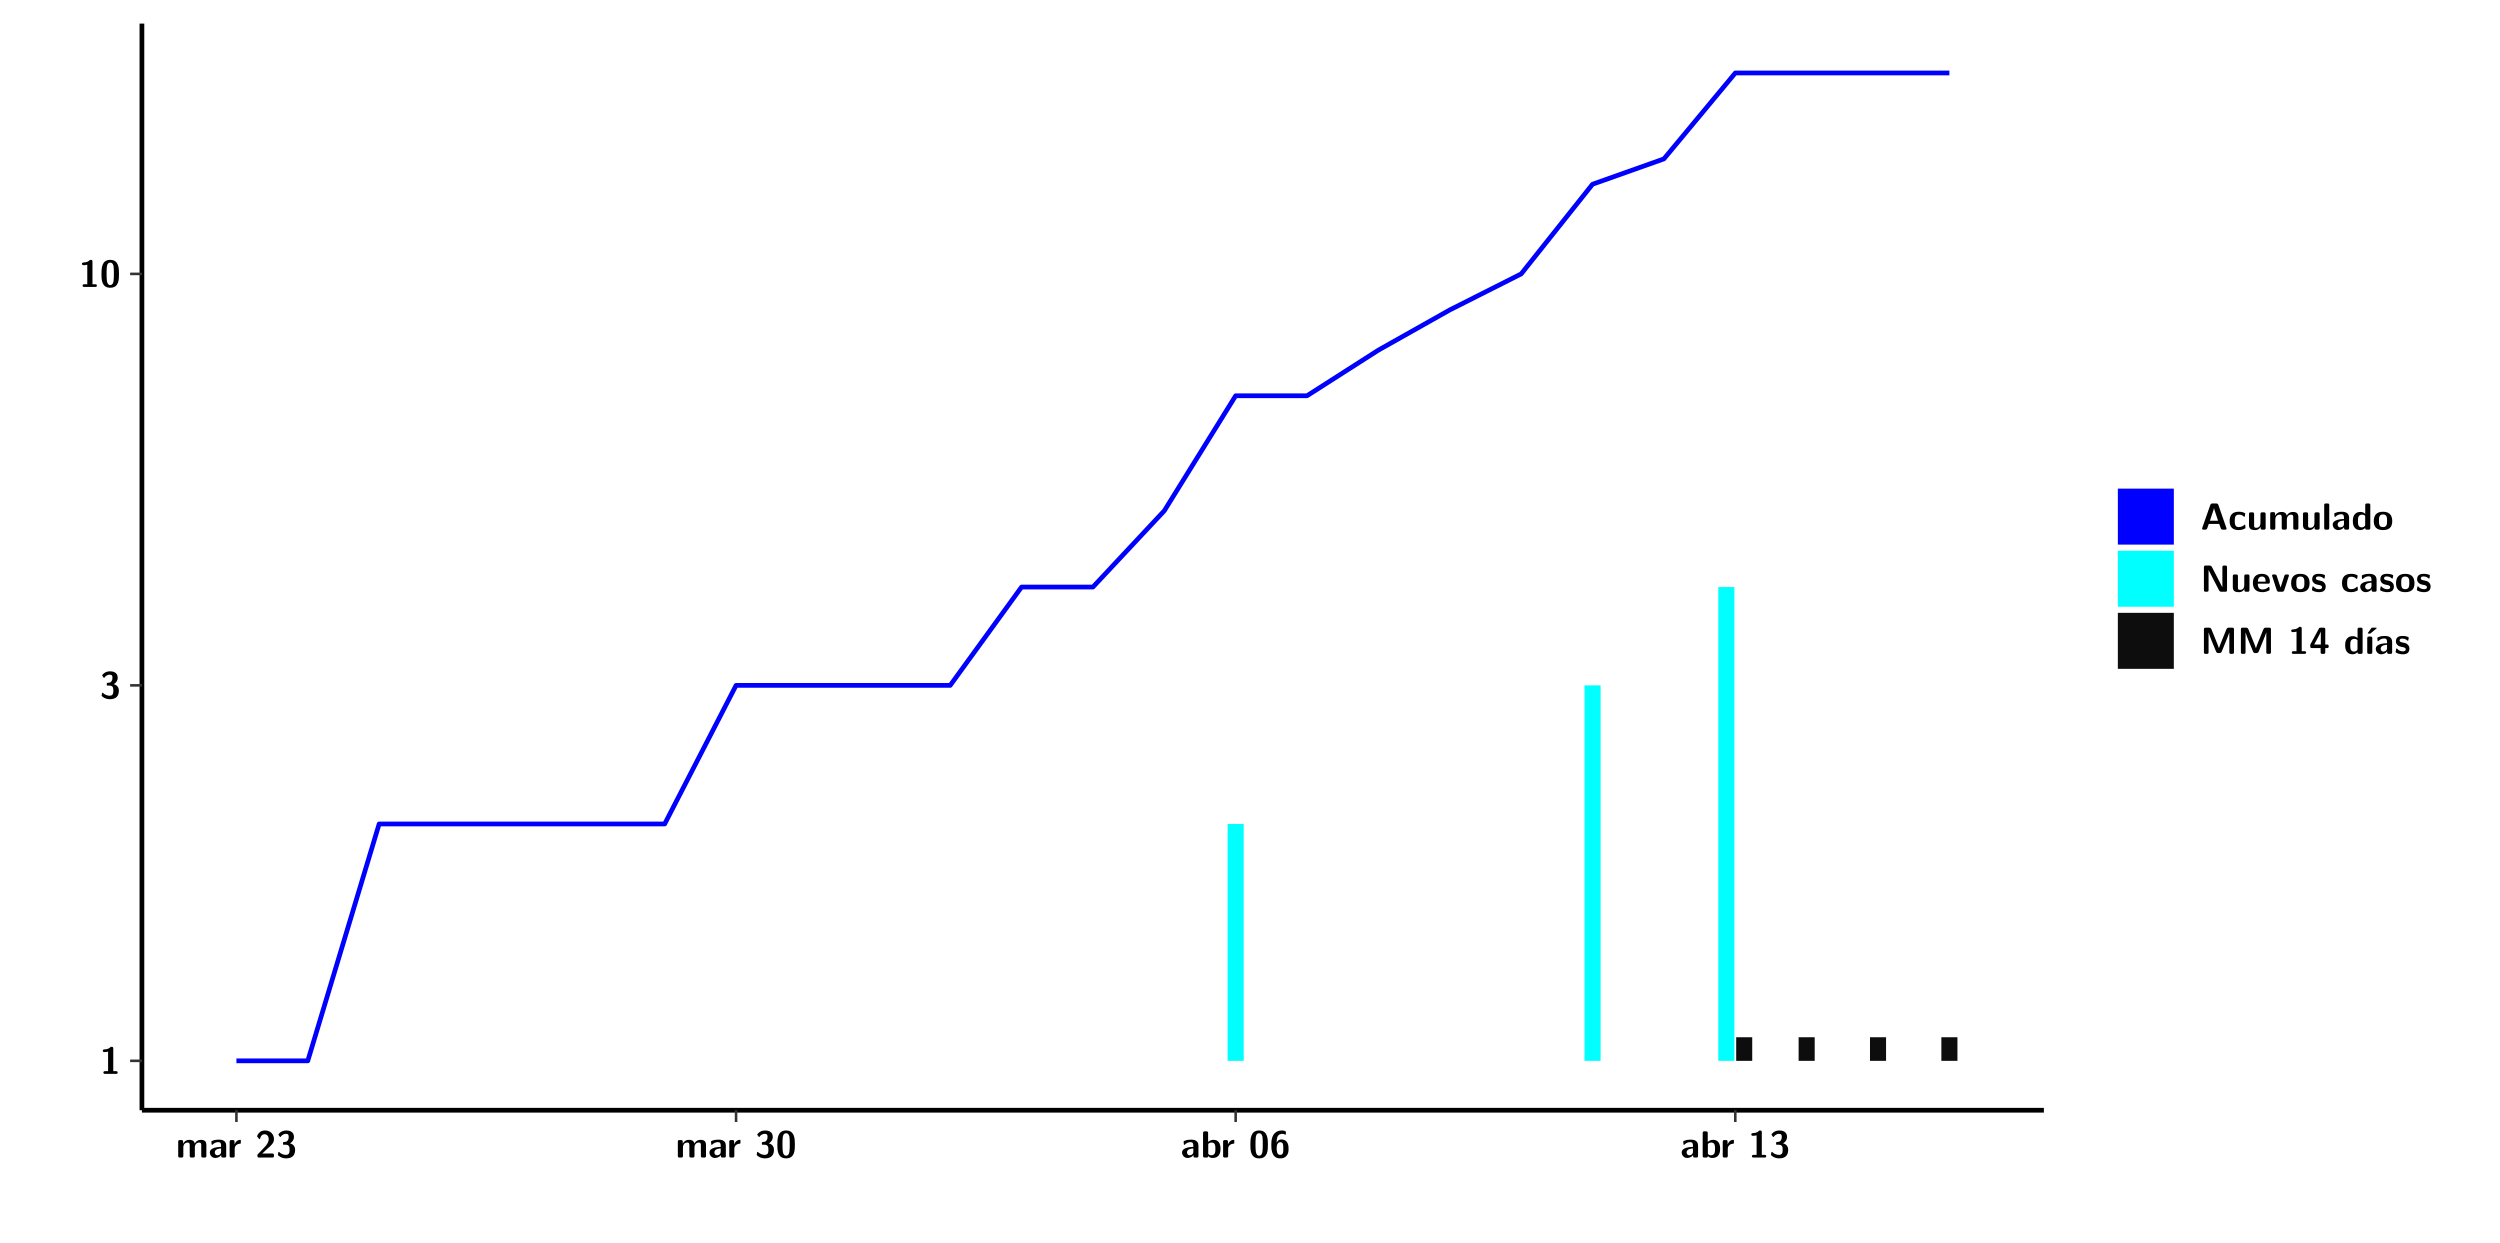
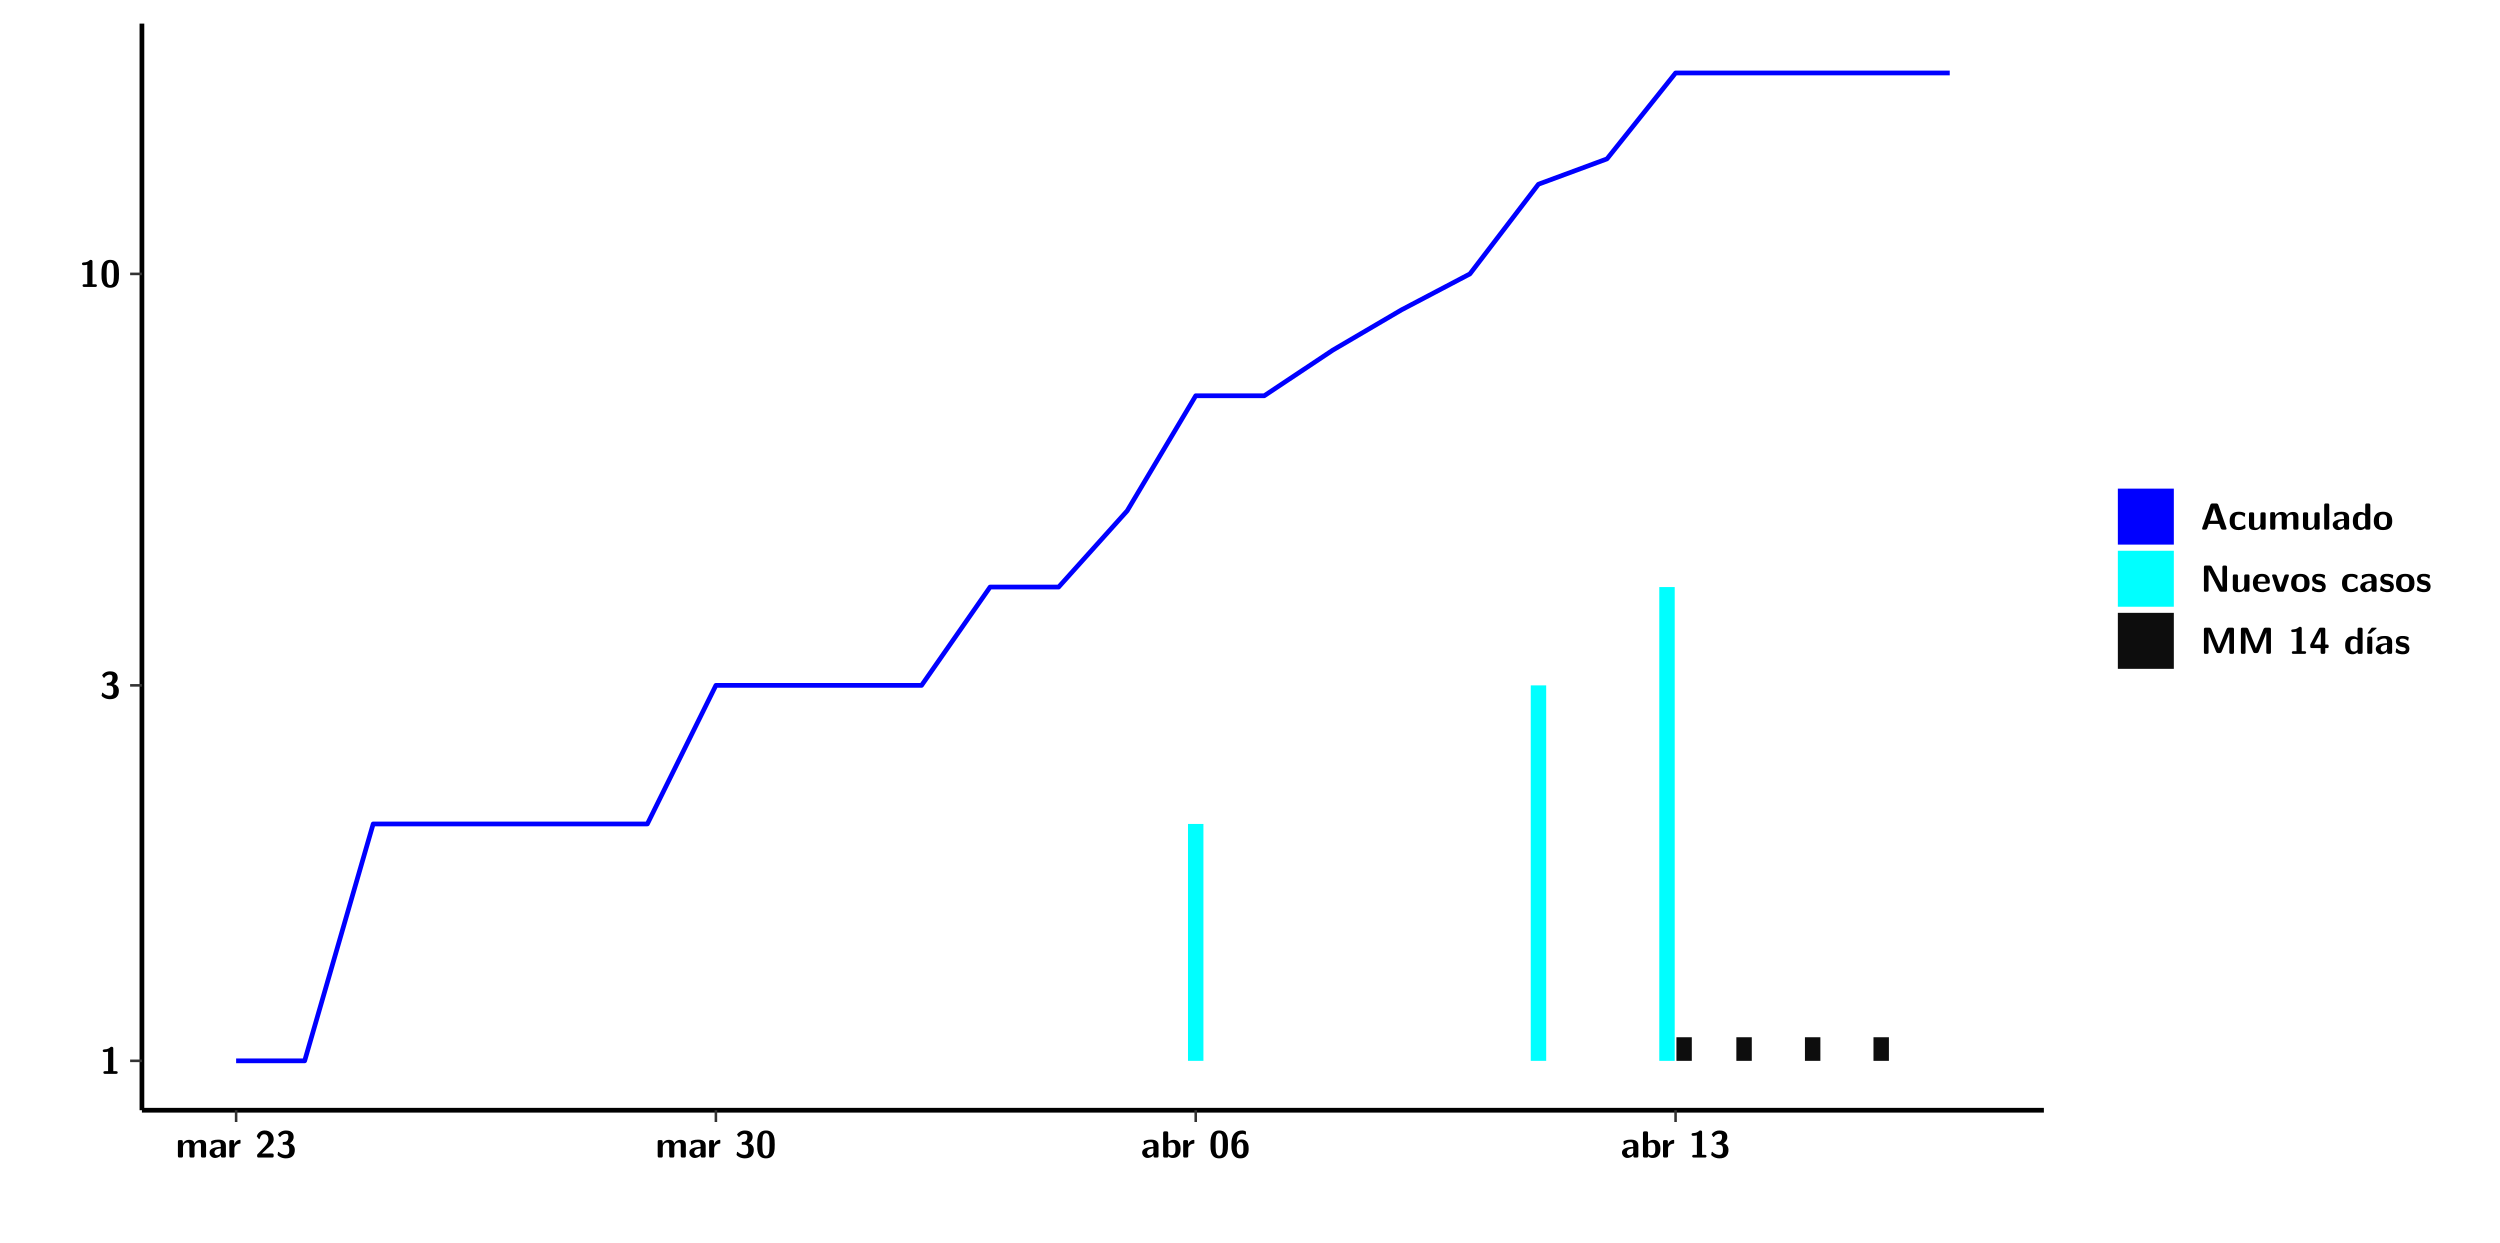
<svg xmlns="http://www.w3.org/2000/svg" xmlns:xlink="http://www.w3.org/1999/xlink" width="579.653pt" height="288pt" viewBox="0 0 579.653 288" version="1.1">
  <defs>
    <g>
      <symbol overflow="visible" id="glyph0-0">
        <path style="stroke:none;" d="" />
      </symbol>
      <symbol overflow="visible" id="glyph0-1">
        <path style="stroke:none;" d="M 3.109 -5.859 C 3.109 -6.016 3.109 -6.281 2.719 -6.281 C 2.547 -6.281 2.516 -6.266 2.406 -6.156 C 2.25 -6.016 1.922 -5.688 1.047 -5.672 C 0.891 -5.672 0.672 -5.609 0.672 -5.359 C 0.672 -5.047 0.969 -5.047 1.094 -5.047 C 1.344 -5.047 1.656 -5.078 1.906 -5.156 L 1.906 -0.625 L 1.234 -0.625 C 1.109 -0.625 0.812 -0.625 0.812 -0.312 C 0.812 0 1.109 0 1.234 0 L 3.719 0 C 3.828 0 4.141 0 4.141 -0.312 C 4.141 -0.625 3.828 -0.625 3.719 -0.625 L 3.109 -0.625 Z M 3.109 -5.859 " />
      </symbol>
      <symbol overflow="visible" id="glyph0-2">
        <path style="stroke:none;" d="M 0.844 -4.859 C 0.906 -4.766 0.953 -4.766 0.969 -4.766 C 1.031 -4.766 1.047 -4.797 1.094 -4.859 C 1.547 -5.5 2.172 -5.5 2.281 -5.5 C 2.844 -5.5 2.922 -5.203 2.922 -4.781 C 2.922 -4.656 2.922 -4.234 2.641 -3.906 C 2.438 -3.656 2.219 -3.641 1.953 -3.625 C 1.859 -3.609 1.688 -3.609 1.672 -3.578 C 1.609 -3.562 1.609 -3.5 1.609 -3.359 L 1.609 -3.203 C 1.609 -2.984 1.609 -2.969 1.844 -2.969 L 2.219 -2.969 C 3.031 -2.969 3.125 -2.469 3.125 -1.797 C 3.125 -1.203 3.062 -0.625 2.266 -0.625 C 1.984 -0.625 1.328 -0.688 0.75 -1.25 C 0.672 -1.328 0.656 -1.328 0.625 -1.328 C 0.531 -1.328 0.516 -1.25 0.516 -1.234 C 0.516 -1.234 0.406 -0.672 0.406 -0.625 C 0.406 -0.516 1.156 0.188 2.312 0.188 C 3.812 0.188 4.406 -0.609 4.406 -1.781 C 4.406 -2.562 3.984 -3.109 3.203 -3.297 C 3.906 -3.688 4.141 -4.266 4.141 -4.766 C 4.141 -6.156 2.891 -6.281 2.328 -6.281 C 1.125 -6.281 0.531 -5.422 0.531 -5.344 C 0.531 -5.297 0.594 -5.219 0.594 -5.219 Z M 0.844 -4.859 " />
      </symbol>
      <symbol overflow="visible" id="glyph0-3">
        <path style="stroke:none;" d="M 4.438 -3 C 4.438 -4.203 4.438 -6.281 2.406 -6.281 C 0.375 -6.281 0.375 -4.219 0.375 -3 C 0.375 -1.812 0.375 0.188 2.406 0.188 C 4.438 0.188 4.438 -1.781 4.438 -3 Z M 2.406 -0.438 C 1.75 -0.438 1.656 -1.25 1.625 -1.484 C 1.562 -1.953 1.562 -2.766 1.562 -3.125 C 1.562 -3.641 1.562 -4.203 1.625 -4.641 C 1.641 -4.875 1.734 -5.641 2.406 -5.641 C 3.047 -5.641 3.156 -4.906 3.188 -4.734 C 3.25 -4.281 3.25 -3.594 3.25 -3.125 C 3.25 -2.625 3.25 -1.953 3.188 -1.469 C 3.156 -1.234 3.062 -0.438 2.406 -0.438 Z M 2.406 -0.438 " />
      </symbol>
      <symbol overflow="visible" id="glyph0-4">
        <path style="stroke:none;" d="M 7.062 -2.844 C 7.062 -3.75 6.672 -4.109 5.781 -4.109 C 5.156 -4.109 4.688 -3.828 4.359 -3.25 C 4.219 -4.078 3.484 -4.109 3.109 -4.109 C 2.938 -4.109 2.578 -4.109 2.188 -3.828 C 1.906 -3.625 1.734 -3.344 1.672 -3.203 L 1.672 -3.641 C 1.672 -3.922 1.609 -4.062 1.25 -4.062 L 0.953 -4.062 C 0.625 -4.062 0.531 -3.969 0.531 -3.641 L 0.531 -0.422 C 0.531 -0.109 0.625 0 0.953 0 L 1.297 0 C 1.625 0 1.719 -0.109 1.719 -0.422 L 1.719 -2.359 C 1.719 -3.141 2.25 -3.484 2.688 -3.484 C 3.109 -3.484 3.203 -3.297 3.203 -2.828 L 3.203 -0.422 C 3.203 -0.109 3.297 0 3.625 0 L 3.969 0 C 4.297 0 4.391 -0.109 4.391 -0.422 L 4.391 -2.359 C 4.391 -3.141 4.922 -3.484 5.359 -3.484 C 5.781 -3.484 5.875 -3.297 5.875 -2.828 L 5.875 -0.422 C 5.875 -0.109 5.969 0 6.297 0 L 6.641 0 C 6.984 0 7.062 -0.109 7.062 -0.422 Z M 7.062 -2.844 " />
      </symbol>
      <symbol overflow="visible" id="glyph0-5">
        <path style="stroke:none;" d="M 4.062 -2.766 C 4.062 -4.156 2.734 -4.156 2.297 -4.156 C 1.891 -4.156 1.453 -4.125 0.859 -3.891 C 0.672 -3.797 0.625 -3.781 0.625 -3.688 C 0.625 -3.625 0.688 -3.109 0.688 -3.047 C 0.703 -2.984 0.75 -2.938 0.812 -2.938 C 0.844 -2.938 0.875 -2.969 0.906 -3 C 1.281 -3.391 1.719 -3.578 2.266 -3.578 C 2.734 -3.578 2.875 -3.297 2.875 -2.781 L 2.875 -2.469 C 2.562 -2.469 0.266 -2.453 0.266 -1.172 C 0.266 -0.547 0.766 0.094 1.531 0.094 C 1.828 0.094 2.484 0.016 2.906 -0.594 L 2.906 -0.422 C 2.906 -0.141 2.969 0 3.328 0 L 3.641 0 C 3.984 0 4.062 -0.109 4.062 -0.422 Z M 2.875 -1.344 C 2.875 -0.531 2.047 -0.531 2.016 -0.531 C 1.641 -0.531 1.406 -0.844 1.406 -1.188 C 1.406 -2.047 2.625 -2.109 2.875 -2.109 Z M 2.875 -1.344 " />
      </symbol>
      <symbol overflow="visible" id="glyph0-6">
        <path style="stroke:none;" d="M 1.703 -2.016 C 1.703 -2.844 2.391 -3.188 2.938 -3.219 C 3.109 -3.234 3.125 -3.234 3.125 -3.469 L 3.125 -3.875 C 3.125 -4.047 3.125 -4.109 2.969 -4.109 C 2.719 -4.109 2.078 -4.031 1.672 -3.078 L 1.656 -3.078 L 1.656 -3.641 C 1.656 -3.922 1.594 -4.062 1.234 -4.062 L 0.953 -4.062 C 0.641 -4.062 0.531 -3.969 0.531 -3.641 L 0.531 -0.422 C 0.531 -0.109 0.625 0 0.953 0 L 1.281 0 C 1.609 0 1.703 -0.109 1.703 -0.422 Z M 1.703 -2.016 " />
      </symbol>
      <symbol overflow="visible" id="glyph0-7">
        <path style="stroke:none;" d="M 0.562 -0.75 C 0.484 -0.656 0.484 -0.641 0.484 -0.484 L 0.484 -0.422 C 0.484 -0.109 0.578 0 0.906 0 L 3.906 0 C 4.25 0 4.328 -0.109 4.328 -0.422 L 4.328 -0.531 C 4.328 -0.672 4.328 -0.828 4.141 -0.906 C 4.078 -0.953 3.797 -0.953 3.625 -0.953 C 3.438 -0.953 3.219 -0.938 3.031 -0.938 L 1.609 -0.938 L 2.766 -2.031 C 2.906 -2.141 3.234 -2.422 3.359 -2.547 C 3.844 -3.016 4.328 -3.484 4.328 -4.266 C 4.328 -5.328 3.562 -6.281 2.266 -6.281 C 1.969 -6.281 1.469 -6.234 1.047 -5.891 C 0.969 -5.828 0.562 -5.516 0.406 -4.922 L 0.844 -4.359 C 0.891 -4.297 0.922 -4.266 0.984 -4.266 C 1.062 -4.266 1.078 -4.328 1.109 -4.422 C 1.281 -5.031 1.578 -5.406 2.141 -5.406 C 2.828 -5.406 3.109 -4.781 3.109 -4.25 C 3.109 -3.688 2.766 -3.094 2.25 -2.531 Z M 0.562 -0.75 " />
      </symbol>
      <symbol overflow="visible" id="glyph0-8">
        <path style="stroke:none;" d="M 1.703 -5.656 C 1.703 -5.938 1.641 -6.078 1.281 -6.078 L 0.953 -6.078 C 0.641 -6.078 0.531 -5.984 0.531 -5.656 L 0.531 -0.422 C 0.531 -0.109 0.625 0 0.953 0 L 1.312 0 C 1.453 0 1.719 0 1.734 -0.344 C 2.125 0.094 2.578 0.094 2.719 0.094 C 4.578 0.094 4.578 -1.594 4.578 -2.031 C 4.578 -2.453 4.578 -4.109 2.938 -4.109 C 2.219 -4.109 1.781 -3.703 1.703 -3.625 Z M 1.734 -3.172 C 1.844 -3.281 2.109 -3.484 2.5 -3.484 C 3.391 -3.484 3.391 -2.672 3.391 -2.016 C 3.391 -1.375 3.391 -0.531 2.406 -0.531 C 2.047 -0.531 1.828 -0.75 1.734 -0.875 Z M 1.734 -3.172 " />
      </symbol>
      <symbol overflow="visible" id="glyph0-9">
        <path style="stroke:none;" d="M 3.781 -5.859 C 3.781 -6.062 3.781 -6.078 3.484 -6.188 C 3.25 -6.281 3.016 -6.281 2.922 -6.281 C 0.406 -6.281 0.406 -3.75 0.406 -2.984 C 0.406 -2.078 0.406 0.188 2.453 0.188 C 3.125 0.188 3.547 0.031 3.906 -0.375 C 4.359 -0.891 4.406 -1.391 4.406 -2.062 C 4.406 -2.562 4.406 -4.203 2.703 -4.203 C 2.219 -4.203 1.859 -3.922 1.625 -3.422 C 1.672 -4.203 1.688 -4.406 1.812 -4.75 C 2.062 -5.422 2.641 -5.5 2.953 -5.5 C 3.109 -5.5 3.344 -5.469 3.547 -5.359 C 3.609 -5.312 3.641 -5.297 3.688 -5.297 C 3.781 -5.297 3.781 -5.406 3.781 -5.531 Z M 2.438 -0.625 C 1.75 -0.625 1.641 -1.422 1.641 -2.172 C 1.641 -2.906 1.859 -3.562 2.484 -3.562 C 3.188 -3.562 3.188 -2.938 3.188 -2.078 C 3.188 -1.219 3.188 -0.625 2.438 -0.625 Z M 2.438 -0.625 " />
      </symbol>
      <symbol overflow="visible" id="glyph0-10">
        <path style="stroke:none;" d="M 4.156 -5.703 C 4.031 -6.078 3.766 -6.078 3.594 -6.078 L 2.828 -6.078 C 2.641 -6.078 2.391 -6.078 2.266 -5.703 L 0.406 -0.406 C 0.375 -0.297 0.375 -0.281 0.375 -0.234 C 0.375 0 0.594 0 0.703 0 L 1.031 0 C 1.188 0 1.453 0 1.578 -0.344 L 1.922 -1.328 L 4.344 -1.328 L 4.641 -0.484 C 4.75 -0.172 4.812 0 5.234 0 L 5.703 0 C 5.828 0 6.047 0 6.047 -0.234 C 6.047 -0.281 6.047 -0.297 6 -0.406 Z M 2.812 -3.938 C 2.938 -4.328 3.062 -4.656 3.125 -4.969 L 3.141 -4.969 C 3.188 -4.766 3.188 -4.75 3.25 -4.547 L 4.078 -2.078 L 2.188 -2.078 Z M 2.812 -3.938 " />
      </symbol>
      <symbol overflow="visible" id="glyph0-11">
        <path style="stroke:none;" d="M 4 -0.438 C 4 -0.531 3.969 -0.938 3.953 -1.047 C 3.953 -1.078 3.938 -1.172 3.844 -1.172 C 3.812 -1.172 3.797 -1.172 3.703 -1.078 C 3.562 -0.953 3.141 -0.594 2.422 -0.594 C 1.516 -0.594 1.516 -1.469 1.516 -2.031 C 1.516 -2.75 1.562 -3.484 2.453 -3.484 C 3.031 -3.484 3.266 -3.344 3.578 -3.078 C 3.688 -2.984 3.703 -2.984 3.734 -2.984 C 3.828 -2.984 3.844 -3.062 3.844 -3.094 C 3.859 -3.172 3.953 -3.656 3.953 -3.703 C 3.953 -3.781 3.891 -3.812 3.75 -3.891 C 3.328 -4.078 3.062 -4.156 2.453 -4.156 C 1.141 -4.156 0.328 -3.547 0.328 -2.016 C 0.328 -0.562 1.078 0.094 2.406 0.094 C 2.641 0.094 3.172 0.094 3.75 -0.203 C 4 -0.344 4 -0.344 4 -0.438 Z M 4 -0.438 " />
      </symbol>
      <symbol overflow="visible" id="glyph0-12">
        <path style="stroke:none;" d="M 4.391 -3.594 C 4.391 -3.875 4.328 -4.016 3.969 -4.016 L 3.609 -4.016 C 3.281 -4.016 3.188 -3.906 3.188 -3.594 L 3.188 -1.516 C 3.188 -0.938 2.891 -0.438 2.266 -0.438 C 1.766 -0.438 1.719 -0.562 1.719 -1.031 L 1.719 -3.594 C 1.719 -3.875 1.656 -4.016 1.297 -4.016 L 0.953 -4.016 C 0.625 -4.016 0.531 -3.922 0.531 -3.594 L 0.531 -1.109 C 0.531 -0.172 1.031 0.094 1.953 0.094 C 2.188 0.094 2.812 0.094 3.219 -0.656 L 3.219 -0.422 C 3.219 -0.141 3.281 0 3.641 0 L 3.969 0 C 4.297 0 4.391 -0.109 4.391 -0.422 Z M 4.391 -3.594 " />
      </symbol>
      <symbol overflow="visible" id="glyph0-13">
        <path style="stroke:none;" d="M 1.703 -5.656 C 1.703 -5.938 1.641 -6.078 1.281 -6.078 L 0.953 -6.078 C 0.641 -6.078 0.531 -5.984 0.531 -5.656 L 0.531 -0.422 C 0.531 -0.109 0.625 0 0.953 0 L 1.281 0 C 1.609 0 1.703 -0.109 1.703 -0.422 Z M 1.703 -5.656 " />
      </symbol>
      <symbol overflow="visible" id="glyph0-14">
        <path style="stroke:none;" d="M 4.375 -5.656 C 4.375 -5.938 4.312 -6.078 3.953 -6.078 L 3.625 -6.078 C 3.297 -6.078 3.203 -5.969 3.203 -5.656 L 3.203 -3.672 C 2.812 -4.047 2.375 -4.109 2.109 -4.109 C 0.328 -4.109 0.328 -2.422 0.328 -2 C 0.328 -1.594 0.328 0.094 2.062 0.094 C 2.422 0.094 2.812 -0.016 3.188 -0.406 C 3.188 -0.094 3.297 0 3.609 0 L 3.953 0 C 4.281 0 4.375 -0.109 4.375 -0.422 Z M 3.188 -1.094 C 3.188 -0.953 3.188 -0.875 2.922 -0.688 C 2.703 -0.547 2.5 -0.531 2.406 -0.531 C 1.516 -0.531 1.516 -1.344 1.516 -2 C 1.516 -2.656 1.516 -3.484 2.5 -3.484 C 2.75 -3.484 2.984 -3.391 3.188 -3.203 Z M 3.188 -1.094 " />
      </symbol>
      <symbol overflow="visible" id="glyph0-15">
        <path style="stroke:none;" d="M 4.547 -1.969 C 4.547 -3.406 3.844 -4.156 2.406 -4.156 C 0.953 -4.156 0.266 -3.391 0.266 -1.969 C 0.266 -0.547 1.031 0.094 2.406 0.094 C 3.781 0.094 4.547 -0.531 4.547 -1.969 Z M 2.406 -0.594 C 1.469 -0.594 1.469 -1.375 1.469 -2.078 C 1.469 -2.75 1.469 -3.531 2.406 -3.531 C 3.344 -3.531 3.344 -2.766 3.344 -2.078 C 3.344 -1.391 3.344 -0.594 2.406 -0.594 Z M 2.406 -0.594 " />
      </symbol>
      <symbol overflow="visible" id="glyph0-16">
        <path style="stroke:none;" d="M 2.656 -5.734 C 2.469 -6.078 2.203 -6.078 2.031 -6.078 L 1.219 -6.078 C 0.906 -6.078 0.797 -5.984 0.797 -5.656 L 0.797 -0.422 C 0.797 -0.109 0.891 0 1.219 0 L 1.453 0 C 1.781 0 1.875 -0.109 1.875 -0.422 L 1.875 -5.016 L 1.891 -5.016 L 4.297 -0.344 C 4.484 0 4.75 0 4.922 0 L 5.734 0 C 6.062 0 6.156 -0.109 6.156 -0.422 L 6.156 -5.656 C 6.156 -5.938 6.094 -6.078 5.734 -6.078 L 5.5 -6.078 C 5.156 -6.078 5.078 -5.969 5.078 -5.656 L 5.078 -1.062 L 5.062 -1.062 Z M 2.656 -5.734 " />
      </symbol>
      <symbol overflow="visible" id="glyph0-17">
        <path style="stroke:none;" d="M 3.781 -1.875 C 3.984 -1.875 4.203 -1.891 4.203 -2.281 C 4.203 -3.406 3.672 -4.156 2.359 -4.156 C 0.969 -4.156 0.266 -3.375 0.266 -2.047 C 0.266 -0.609 1.109 0.094 2.484 0.094 C 2.812 0.094 3.312 0.047 3.891 -0.234 C 4.078 -0.328 4.141 -0.359 4.141 -0.469 C 4.141 -0.531 4.125 -0.781 4.109 -0.844 C 4.078 -1.125 4.062 -1.125 3.984 -1.125 C 3.953 -1.125 3.938 -1.125 3.844 -1.047 C 3.328 -0.594 2.797 -0.531 2.516 -0.531 C 1.531 -0.531 1.422 -1.312 1.391 -1.875 Z M 1.406 -2.344 C 1.422 -2.875 1.609 -3.531 2.359 -3.531 C 3.062 -3.531 3.203 -3.031 3.219 -2.344 Z M 1.406 -2.344 " />
      </symbol>
      <symbol overflow="visible" id="glyph0-18">
        <path style="stroke:none;" d="M 4.109 -3.609 C 4.141 -3.719 4.141 -3.75 4.141 -3.766 C 4.141 -4.016 3.922 -4.016 3.797 -4.016 L 3.609 -4.016 C 3.25 -4.016 3.141 -3.891 3.062 -3.641 L 2.203 -0.984 L 1.328 -3.641 C 1.266 -3.828 1.203 -4.016 0.781 -4.016 L 0.578 -4.016 C 0.453 -4.016 0.234 -4.016 0.234 -3.766 C 0.234 -3.75 0.234 -3.719 0.266 -3.609 L 1.312 -0.375 C 1.438 0 1.703 0 1.859 0 L 2.5 0 C 2.672 0 2.938 0 3.062 -0.375 Z M 4.109 -3.609 " />
      </symbol>
      <symbol overflow="visible" id="glyph0-19">
        <path style="stroke:none;" d="M 3.469 -1.234 C 3.469 -1.734 3.203 -2.031 3.047 -2.172 C 2.703 -2.484 2.391 -2.547 2.031 -2.609 C 1.547 -2.703 1.188 -2.766 1.188 -3.109 C 1.188 -3.469 1.484 -3.547 1.828 -3.547 C 2.406 -3.547 2.719 -3.328 2.953 -3.125 C 3.047 -3.047 3.062 -3.047 3.094 -3.047 C 3.188 -3.047 3.203 -3.125 3.203 -3.156 C 3.219 -3.219 3.312 -3.719 3.312 -3.766 C 3.312 -3.906 2.844 -4.031 2.75 -4.062 C 2.406 -4.156 2.125 -4.156 1.891 -4.156 C 1.5 -4.156 0.328 -4.156 0.328 -2.906 C 0.328 -2.484 0.516 -2.219 0.75 -2 C 1.062 -1.734 1.406 -1.672 1.906 -1.562 C 2.156 -1.531 2.609 -1.453 2.609 -1.062 C 2.609 -0.656 2.266 -0.594 1.922 -0.594 C 1.531 -0.594 1.047 -0.703 0.625 -1.188 C 0.594 -1.234 0.562 -1.266 0.516 -1.266 C 0.422 -1.266 0.406 -1.188 0.391 -1.125 C 0.375 -1.016 0.266 -0.516 0.266 -0.422 C 0.266 -0.266 0.922 -0.062 0.922 -0.047 C 1.406 0.094 1.766 0.094 1.922 0.094 C 2.359 0.094 3.469 0.062 3.469 -1.234 Z M 3.469 -1.234 " />
      </symbol>
      <symbol overflow="visible" id="glyph0-20">
        <path style="stroke:none;" d="M 4.859 -2.859 C 4.688 -2.422 4.359 -1.609 4.281 -1.312 C 4.203 -1.625 3.844 -2.484 3.656 -2.953 L 2.531 -5.719 C 2.391 -6.078 2.109 -6.078 1.953 -6.078 L 1.219 -6.078 C 0.906 -6.078 0.797 -5.984 0.797 -5.656 L 0.797 -0.422 C 0.797 -0.109 0.891 0 1.219 0 L 1.453 0 C 1.781 0 1.875 -0.109 1.875 -0.422 L 1.875 -4.953 L 1.891 -4.953 C 1.984 -4.562 2.375 -3.578 2.578 -3.062 L 3.609 -0.562 C 3.766 -0.188 3.969 -0.188 4.266 -0.188 C 4.562 -0.188 4.781 -0.188 4.938 -0.562 L 6.062 -3.328 C 6.141 -3.531 6.625 -4.719 6.672 -4.953 L 6.688 -4.953 L 6.688 -0.422 C 6.688 -0.141 6.75 0 7.109 0 L 7.344 0 C 7.672 0 7.766 -0.109 7.766 -0.422 L 7.766 -5.656 C 7.766 -5.938 7.703 -6.078 7.344 -6.078 L 6.609 -6.078 C 6.391 -6.078 6.172 -6.062 6.016 -5.703 Z M 4.859 -2.859 " />
      </symbol>
      <symbol overflow="visible" id="glyph0-21">
        <path style="stroke:none;" d="M 0.344 -2.297 C 0.266 -2.172 0.266 -2.141 0.266 -1.984 L 0.266 -1.766 C 0.266 -1.484 0.328 -1.344 0.688 -1.344 L 2.672 -1.344 L 2.672 -0.422 C 2.672 -0.141 2.719 0 3.078 0 L 3.328 0 C 3.656 0 3.75 -0.109 3.75 -0.422 L 3.75 -1.344 L 4.125 -1.344 C 4.391 -1.344 4.547 -1.406 4.547 -1.75 C 4.547 -2.078 4.422 -2.172 4.125 -2.172 L 3.75 -2.172 L 3.75 -5.656 C 3.75 -5.984 3.656 -6.078 3.328 -6.078 L 2.688 -6.078 C 2.531 -6.078 2.391 -6.078 2.281 -5.875 Z M 1.188 -2.172 C 2.578 -4.75 2.672 -5.016 2.703 -5.156 L 2.719 -5.156 L 2.719 -2.172 Z M 1.188 -2.172 " />
      </symbol>
      <symbol overflow="visible" id="glyph0-22">
        <path style="stroke:none;" d="M 3.906 -5.844 C 3.953 -5.875 4 -5.922 4 -5.969 C 4 -6.078 3.906 -6.078 3.766 -6.078 L 3.047 -6.078 C 2.875 -6.078 2.859 -6.078 2.781 -5.984 L 2.031 -4.953 C 1.953 -4.859 1.953 -4.844 1.953 -4.828 C 1.953 -4.703 2.047 -4.703 2.188 -4.703 L 2.516 -4.703 Z M 3.906 -5.844 " />
      </symbol>
      <symbol overflow="visible" id="glyph0-23">
        <path style="stroke:none;" d="M 1.703 -3.594 C 1.703 -3.875 1.641 -4.016 1.281 -4.016 L 0.953 -4.016 C 0.641 -4.016 0.531 -3.922 0.531 -3.594 L 0.531 -0.422 C 0.531 -0.109 0.625 0 0.953 0 L 1.281 0 C 1.609 0 1.703 -0.109 1.703 -0.422 Z M 1.703 -3.594 " />
      </symbol>
    </g>
    <clipPath id="clip1">
      <path d="M 0 0 L 576.008 0 L 576.008 288 L 0 288 Z M 0 0 " />
    </clipPath>
    <clipPath id="clip2">
      <path d="M 32.906 5.477 L 473.898 5.477 L 473.898 257.414 L 32.906 257.414 Z M 32.906 5.477 " />
    </clipPath>
  </defs>
  <g id="surface1">
    <g clip-path="url(#clip1)" clip-rule="nonzero">
      <path style="fill-rule:nonzero;fill:rgb(100%,100%,100%);fill-opacity:1;stroke-width:0.598;stroke-linecap:round;stroke-linejoin:round;stroke:rgb(100%,100%,100%);stroke-opacity:1;stroke-miterlimit:10;" d="M 0 0 L 0 288.004 L 576.008 288.004 L 576.008 0 Z M 0 0 " transform="matrix(1,0,0,-1,0,288)" />
    </g>
    <g clip-path="url(#clip2)" clip-rule="nonzero">
      <path style=" stroke:none;fill-rule:nonzero;fill:rgb(100%,100%,100%);fill-opacity:1;" d="M 32.906 257.414 L 32.906 5.477 L 473.898 5.477 L 473.898 257.414 Z M 32.906 257.414 " />
    </g>
-     <path style=" stroke:none;fill-rule:nonzero;fill:rgb(0%,100%,100%);fill-opacity:1;" d="M 284.637 245.969 L 284.637 191.043 L 288.363 191.043 L 288.363 245.969 Z M 284.637 245.969 " />
-     <path style=" stroke:none;fill-rule:nonzero;fill:rgb(0%,100%,100%);fill-opacity:1;" d="M 367.387 245.969 L 367.387 158.914 L 371.113 158.914 L 371.113 245.969 Z M 367.387 245.969 " />
-     <path style=" stroke:none;fill-rule:nonzero;fill:rgb(0%,100%,100%);fill-opacity:1;" d="M 398.41 245.969 L 398.41 136.117 L 402.137 136.117 L 402.137 245.969 Z M 398.41 245.969 " />
-     <path style=" stroke:none;fill-rule:nonzero;fill:rgb(4.999%,4.999%,4.999%);fill-opacity:1;" d="M 402.555 245.969 L 402.555 240.496 L 406.273 240.496 L 406.273 245.969 Z M 402.555 245.969 " />
-     <path style=" stroke:none;fill-rule:nonzero;fill:rgb(4.999%,4.999%,4.999%);fill-opacity:1;" d="M 417.031 245.969 L 417.031 240.496 L 420.758 240.496 L 420.758 245.969 Z M 417.031 245.969 " />
-     <path style=" stroke:none;fill-rule:nonzero;fill:rgb(4.999%,4.999%,4.999%);fill-opacity:1;" d="M 433.578 245.969 L 433.578 240.496 L 437.305 240.496 L 437.305 245.969 Z M 433.578 245.969 " />
-     <path style=" stroke:none;fill-rule:nonzero;fill:rgb(4.999%,4.999%,4.999%);fill-opacity:1;" d="M 450.129 245.969 L 450.129 240.496 L 453.855 240.496 L 453.855 245.969 Z M 450.129 245.969 " />
-     <path style="fill:none;stroke-width:1.096;stroke-linecap:butt;stroke-linejoin:round;stroke:rgb(0%,0%,100%);stroke-opacity:1;stroke-miterlimit:10;" d="M 54.816 42.031 L 71.363 42.031 L 87.91 96.957 L 154.113 96.957 L 170.664 129.086 L 220.309 129.086 L 236.855 151.883 L 253.402 151.883 L 269.949 169.566 L 286.5 196.238 L 303.047 196.238 L 319.594 206.816 L 336.152 216.141 L 352.703 224.492 L 369.25 245.285 L 385.797 251.16 L 402.348 271.078 L 451.992 271.078 " transform="matrix(1,0,0,-1,0,288)" />
+     <path style=" stroke:none;fill-rule:nonzero;fill:rgb(0%,100%,100%);fill-opacity:1;" d="M 275.449 245.969 L 275.449 191.043 L 279.027 191.043 L 279.027 245.969 Z M 275.449 245.969 " />
+     <path style=" stroke:none;fill-rule:nonzero;fill:rgb(0%,100%,100%);fill-opacity:1;" d="M 354.922 245.969 L 354.922 158.914 L 358.5 158.914 L 358.5 245.969 Z M 354.922 245.969 " />
+     <path style=" stroke:none;fill-rule:nonzero;fill:rgb(0%,100%,100%);fill-opacity:1;" d="M 384.723 245.969 L 384.723 136.117 L 388.301 136.117 L 388.301 245.969 Z M 384.723 245.969 " />
+     <path style=" stroke:none;fill-rule:nonzero;fill:rgb(4.999%,4.999%,4.999%);fill-opacity:1;" d="M 388.699 245.969 L 388.699 240.496 L 392.266 240.496 L 392.266 245.969 Z M 388.699 245.969 " />
+     <path style=" stroke:none;fill-rule:nonzero;fill:rgb(4.999%,4.999%,4.999%);fill-opacity:1;" d="M 402.594 245.969 L 402.594 240.496 L 406.172 240.496 L 406.172 245.969 Z M 402.594 245.969 " />
+     <path style=" stroke:none;fill-rule:nonzero;fill:rgb(4.999%,4.999%,4.999%);fill-opacity:1;" d="M 418.496 245.969 L 418.496 240.496 L 422.074 240.496 L 422.074 245.969 Z M 418.496 245.969 " />
+     <path style=" stroke:none;fill-rule:nonzero;fill:rgb(4.999%,4.999%,4.999%);fill-opacity:1;" d="M 434.387 245.969 L 434.387 240.496 L 437.965 240.496 L 437.965 245.969 Z M 434.387 245.969 " />
+     <path style="fill:none;stroke-width:1.096;stroke-linecap:butt;stroke-linejoin:round;stroke:rgb(0%,0%,100%);stroke-opacity:1;stroke-miterlimit:10;" d="M 54.746 42.031 L 70.637 42.031 L 86.527 96.957 L 150.098 96.957 L 165.988 129.086 L 213.672 129.086 L 229.562 151.883 L 245.453 151.883 L 261.352 169.566 L 277.242 196.238 L 293.133 196.238 L 309.023 206.816 L 324.926 216.141 L 340.816 224.492 L 356.707 245.285 L 372.598 251.16 L 388.5 271.078 L 452.07 271.078 " transform="matrix(1,0,0,-1,0,288)" />
    <path style="fill:none;stroke-width:1.096;stroke-linecap:butt;stroke-linejoin:round;stroke:rgb(0%,0%,0%);stroke-opacity:1;stroke-miterlimit:10;" d="M 32.906 30.586 L 32.906 282.523 " transform="matrix(1,0,0,-1,0,288)" />
    <g style="fill:rgb(0%,0%,0%);fill-opacity:1;">
      <use xlink:href="#glyph0-1" x="23.153" y="248.986" />
    </g>
    <g style="fill:rgb(0%,0%,0%);fill-opacity:1;">
      <use xlink:href="#glyph0-2" x="23.153" y="161.933" />
    </g>
    <g style="fill:rgb(0%,0%,0%);fill-opacity:1;">
      <use xlink:href="#glyph0-1" x="18.331" y="66.531" />
      <use xlink:href="#glyph0-3" x="23.153" y="66.531" />
    </g>
    <path style="fill:none;stroke-width:0.598;stroke-linecap:butt;stroke-linejoin:round;stroke:rgb(20%,20%,20%);stroke-opacity:1;stroke-miterlimit:10;" d="M 30.168 42.031 L 32.906 42.031 " transform="matrix(1,0,0,-1,0,288)" />
    <path style="fill:none;stroke-width:0.598;stroke-linecap:butt;stroke-linejoin:round;stroke:rgb(20%,20%,20%);stroke-opacity:1;stroke-miterlimit:10;" d="M 30.168 129.086 L 32.906 129.086 " transform="matrix(1,0,0,-1,0,288)" />
    <path style="fill:none;stroke-width:0.598;stroke-linecap:butt;stroke-linejoin:round;stroke:rgb(20%,20%,20%);stroke-opacity:1;stroke-miterlimit:10;" d="M 30.168 224.492 L 32.906 224.492 " transform="matrix(1,0,0,-1,0,288)" />
    <path style="fill:none;stroke-width:1.096;stroke-linecap:butt;stroke-linejoin:round;stroke:rgb(0%,0%,0%);stroke-opacity:1;stroke-miterlimit:10;" d="M 32.906 30.586 L 473.898 30.586 " transform="matrix(1,0,0,-1,0,288)" />
-     <path style="fill:none;stroke-width:0.598;stroke-linecap:butt;stroke-linejoin:round;stroke:rgb(20%,20%,20%);stroke-opacity:1;stroke-miterlimit:10;" d="M 54.816 27.848 L 54.816 30.586 " transform="matrix(1,0,0,-1,0,288)" />
-     <path style="fill:none;stroke-width:0.598;stroke-linecap:butt;stroke-linejoin:round;stroke:rgb(20%,20%,20%);stroke-opacity:1;stroke-miterlimit:10;" d="M 170.664 27.848 L 170.664 30.586 " transform="matrix(1,0,0,-1,0,288)" />
-     <path style="fill:none;stroke-width:0.598;stroke-linecap:butt;stroke-linejoin:round;stroke:rgb(20%,20%,20%);stroke-opacity:1;stroke-miterlimit:10;" d="M 286.5 27.848 L 286.5 30.586 " transform="matrix(1,0,0,-1,0,288)" />
-     <path style="fill:none;stroke-width:0.598;stroke-linecap:butt;stroke-linejoin:round;stroke:rgb(20%,20%,20%);stroke-opacity:1;stroke-miterlimit:10;" d="M 402.348 27.848 L 402.348 30.586 " transform="matrix(1,0,0,-1,0,288)" />
-     <g style="fill:rgb(0%,0%,0%);fill-opacity:1;">
-       <use xlink:href="#glyph0-4" x="40.787" y="268.394" />
-       <use xlink:href="#glyph0-5" x="48.385" y="268.394" />
-     </g>
-     <g style="fill:rgb(0%,0%,0%);fill-opacity:1;">
-       <use xlink:href="#glyph0-6" x="52.716" y="268.394" />
-     </g>
-     <g style="fill:rgb(0%,0%,0%);fill-opacity:1;">
-       <use xlink:href="#glyph0-7" x="59.197" y="268.394" />
-       <use xlink:href="#glyph0-2" x="64.019" y="268.394" />
-     </g>
-     <g style="fill:rgb(0%,0%,0%);fill-opacity:1;">
-       <use xlink:href="#glyph0-4" x="156.632" y="268.394" />
-       <use xlink:href="#glyph0-5" x="164.23" y="268.394" />
-     </g>
-     <g style="fill:rgb(0%,0%,0%);fill-opacity:1;">
-       <use xlink:href="#glyph0-6" x="168.561" y="268.394" />
-     </g>
-     <g style="fill:rgb(0%,0%,0%);fill-opacity:1;">
-       <use xlink:href="#glyph0-2" x="175.042" y="268.394" />
-       <use xlink:href="#glyph0-3" x="179.864" y="268.394" />
-     </g>
-     <g style="fill:rgb(0%,0%,0%);fill-opacity:1;">
-       <use xlink:href="#glyph0-5" x="273.808" y="268.394" />
-       <use xlink:href="#glyph0-8" x="278.411" y="268.394" />
-     </g>
-     <g style="fill:rgb(0%,0%,0%);fill-opacity:1;">
-       <use xlink:href="#glyph0-6" x="283.058" y="268.394" />
-     </g>
-     <g style="fill:rgb(0%,0%,0%);fill-opacity:1;">
-       <use xlink:href="#glyph0-3" x="289.539" y="268.394" />
-       <use xlink:href="#glyph0-9" x="294.361" y="268.394" />
-     </g>
-     <g style="fill:rgb(0%,0%,0%);fill-opacity:1;">
-       <use xlink:href="#glyph0-5" x="389.653" y="268.394" />
-       <use xlink:href="#glyph0-8" x="394.256" y="268.394" />
-     </g>
-     <g style="fill:rgb(0%,0%,0%);fill-opacity:1;">
-       <use xlink:href="#glyph0-6" x="398.903" y="268.394" />
-     </g>
-     <g style="fill:rgb(0%,0%,0%);fill-opacity:1;">
-       <use xlink:href="#glyph0-1" x="405.384" y="268.394" />
-       <use xlink:href="#glyph0-2" x="410.206" y="268.394" />
+     <path style="fill:none;stroke-width:0.598;stroke-linecap:butt;stroke-linejoin:round;stroke:rgb(20%,20%,20%);stroke-opacity:1;stroke-miterlimit:10;" d="M 54.746 27.848 L 54.746 30.586 " transform="matrix(1,0,0,-1,0,288)" />
+     <path style="fill:none;stroke-width:0.598;stroke-linecap:butt;stroke-linejoin:round;stroke:rgb(20%,20%,20%);stroke-opacity:1;stroke-miterlimit:10;" d="M 165.988 27.848 L 165.988 30.586 " transform="matrix(1,0,0,-1,0,288)" />
+     <path style="fill:none;stroke-width:0.598;stroke-linecap:butt;stroke-linejoin:round;stroke:rgb(20%,20%,20%);stroke-opacity:1;stroke-miterlimit:10;" d="M 277.242 27.848 L 277.242 30.586 " transform="matrix(1,0,0,-1,0,288)" />
+     <path style="fill:none;stroke-width:0.598;stroke-linecap:butt;stroke-linejoin:round;stroke:rgb(20%,20%,20%);stroke-opacity:1;stroke-miterlimit:10;" d="M 388.5 27.848 L 388.5 30.586 " transform="matrix(1,0,0,-1,0,288)" />
+     <g style="fill:rgb(0%,0%,0%);fill-opacity:1;">
+       <use xlink:href="#glyph0-4" x="40.717" y="268.394" />
+       <use xlink:href="#glyph0-5" x="48.315" y="268.394" />
+     </g>
+     <g style="fill:rgb(0%,0%,0%);fill-opacity:1;">
+       <use xlink:href="#glyph0-6" x="52.646" y="268.394" />
+     </g>
+     <g style="fill:rgb(0%,0%,0%);fill-opacity:1;">
+       <use xlink:href="#glyph0-7" x="59.127" y="268.394" />
+       <use xlink:href="#glyph0-2" x="63.949" y="268.394" />
+     </g>
+     <g style="fill:rgb(0%,0%,0%);fill-opacity:1;">
+       <use xlink:href="#glyph0-4" x="151.96" y="268.394" />
+       <use xlink:href="#glyph0-5" x="159.558" y="268.394" />
+     </g>
+     <g style="fill:rgb(0%,0%,0%);fill-opacity:1;">
+       <use xlink:href="#glyph0-6" x="163.889" y="268.394" />
+     </g>
+     <g style="fill:rgb(0%,0%,0%);fill-opacity:1;">
+       <use xlink:href="#glyph0-2" x="170.37" y="268.394" />
+       <use xlink:href="#glyph0-3" x="175.192" y="268.394" />
+     </g>
+     <g style="fill:rgb(0%,0%,0%);fill-opacity:1;">
+       <use xlink:href="#glyph0-5" x="264.552" y="268.394" />
+       <use xlink:href="#glyph0-8" x="269.155" y="268.394" />
+     </g>
+     <g style="fill:rgb(0%,0%,0%);fill-opacity:1;">
+       <use xlink:href="#glyph0-6" x="273.802" y="268.394" />
+     </g>
+     <g style="fill:rgb(0%,0%,0%);fill-opacity:1;">
+       <use xlink:href="#glyph0-3" x="280.283" y="268.394" />
+       <use xlink:href="#glyph0-9" x="285.105" y="268.394" />
+     </g>
+     <g style="fill:rgb(0%,0%,0%);fill-opacity:1;">
+       <use xlink:href="#glyph0-5" x="375.805" y="268.394" />
+       <use xlink:href="#glyph0-8" x="380.408" y="268.394" />
+     </g>
+     <g style="fill:rgb(0%,0%,0%);fill-opacity:1;">
+       <use xlink:href="#glyph0-6" x="385.055" y="268.394" />
+     </g>
+     <g style="fill:rgb(0%,0%,0%);fill-opacity:1;">
+       <use xlink:href="#glyph0-1" x="391.536" y="268.394" />
+       <use xlink:href="#glyph0-2" x="396.358" y="268.394" />
    </g>
    <path style=" stroke:none;fill-rule:nonzero;fill:rgb(100%,100%,100%);fill-opacity:1;" d="M 484.859 161.262 L 484.859 101.625 L 570.527 101.625 L 570.527 161.262 Z M 484.859 161.262 " />
    <path style=" stroke:none;fill-rule:nonzero;fill:rgb(0%,0%,100%);fill-opacity:1;" d="M 491.047 126.273 L 491.047 113.293 L 504.027 113.293 L 504.027 126.273 Z M 491.047 126.273 " />
    <path style=" stroke:none;fill-rule:nonzero;fill:rgb(0%,100%,100%);fill-opacity:1;" d="M 491.047 140.68 L 491.047 127.699 L 504.027 127.699 L 504.027 140.68 Z M 491.047 140.68 " />
    <path style=" stroke:none;fill-rule:nonzero;fill:rgb(4.999%,4.999%,4.999%);fill-opacity:1;" d="M 491.047 155.078 L 491.047 142.094 L 504.027 142.094 L 504.027 155.078 Z M 491.047 155.078 " />
    <g style="fill:rgb(0%,0%,0%);fill-opacity:1;">
      <use xlink:href="#glyph0-10" x="510.207" y="122.809" />
      <use xlink:href="#glyph0-11" x="516.636" y="122.809" />
      <use xlink:href="#glyph0-12" x="520.922" y="122.809" />
      <use xlink:href="#glyph0-4" x="525.841" y="122.809" />
      <use xlink:href="#glyph0-12" x="533.44" y="122.809" />
      <use xlink:href="#glyph0-13" x="538.359" y="122.809" />
      <use xlink:href="#glyph0-5" x="540.6" y="122.809" />
      <use xlink:href="#glyph0-14" x="545.203" y="122.809" />
      <use xlink:href="#glyph0-15" x="550.122" y="122.809" />
    </g>
    <g style="fill:rgb(0%,0%,0%);fill-opacity:1;">
      <use xlink:href="#glyph0-16" x="510.207" y="137.205" />
      <use xlink:href="#glyph0-12" x="517.172" y="137.205" />
      <use xlink:href="#glyph0-17" x="522.092" y="137.205" />
      <use xlink:href="#glyph0-18" x="526.573" y="137.205" />
      <use xlink:href="#glyph0-15" x="530.956" y="137.205" />
      <use xlink:href="#glyph0-19" x="535.778" y="137.205" />
    </g>
    <g style="fill:rgb(0%,0%,0%);fill-opacity:1;">
      <use xlink:href="#glyph0-11" x="542.693" y="137.205" />
      <use xlink:href="#glyph0-5" x="546.979" y="137.205" />
      <use xlink:href="#glyph0-19" x="551.582" y="137.205" />
      <use xlink:href="#glyph0-15" x="555.279" y="137.205" />
      <use xlink:href="#glyph0-19" x="560.1" y="137.205" />
    </g>
    <g style="fill:rgb(0%,0%,0%);fill-opacity:1;">
      <use xlink:href="#glyph0-20" x="510.207" y="151.611" />
      <use xlink:href="#glyph0-20" x="518.779" y="151.611" />
    </g>
    <g style="fill:rgb(0%,0%,0%);fill-opacity:1;">
      <use xlink:href="#glyph0-1" x="530.569" y="151.611" />
      <use xlink:href="#glyph0-21" x="535.391" y="151.611" />
    </g>
    <g style="fill:rgb(0%,0%,0%);fill-opacity:1;">
      <use xlink:href="#glyph0-14" x="543.422" y="151.611" />
    </g>
    <g style="fill:rgb(0%,0%,0%);fill-opacity:1;">
      <use xlink:href="#glyph0-22" x="547.052" y="151.611" />
    </g>
    <g style="fill:rgb(0%,0%,0%);fill-opacity:1;">
      <use xlink:href="#glyph0-23" x="548.341" y="151.611" />
      <use xlink:href="#glyph0-5" x="550.582" y="151.611" />
      <use xlink:href="#glyph0-19" x="555.185" y="151.611" />
    </g>
  </g>
</svg>
